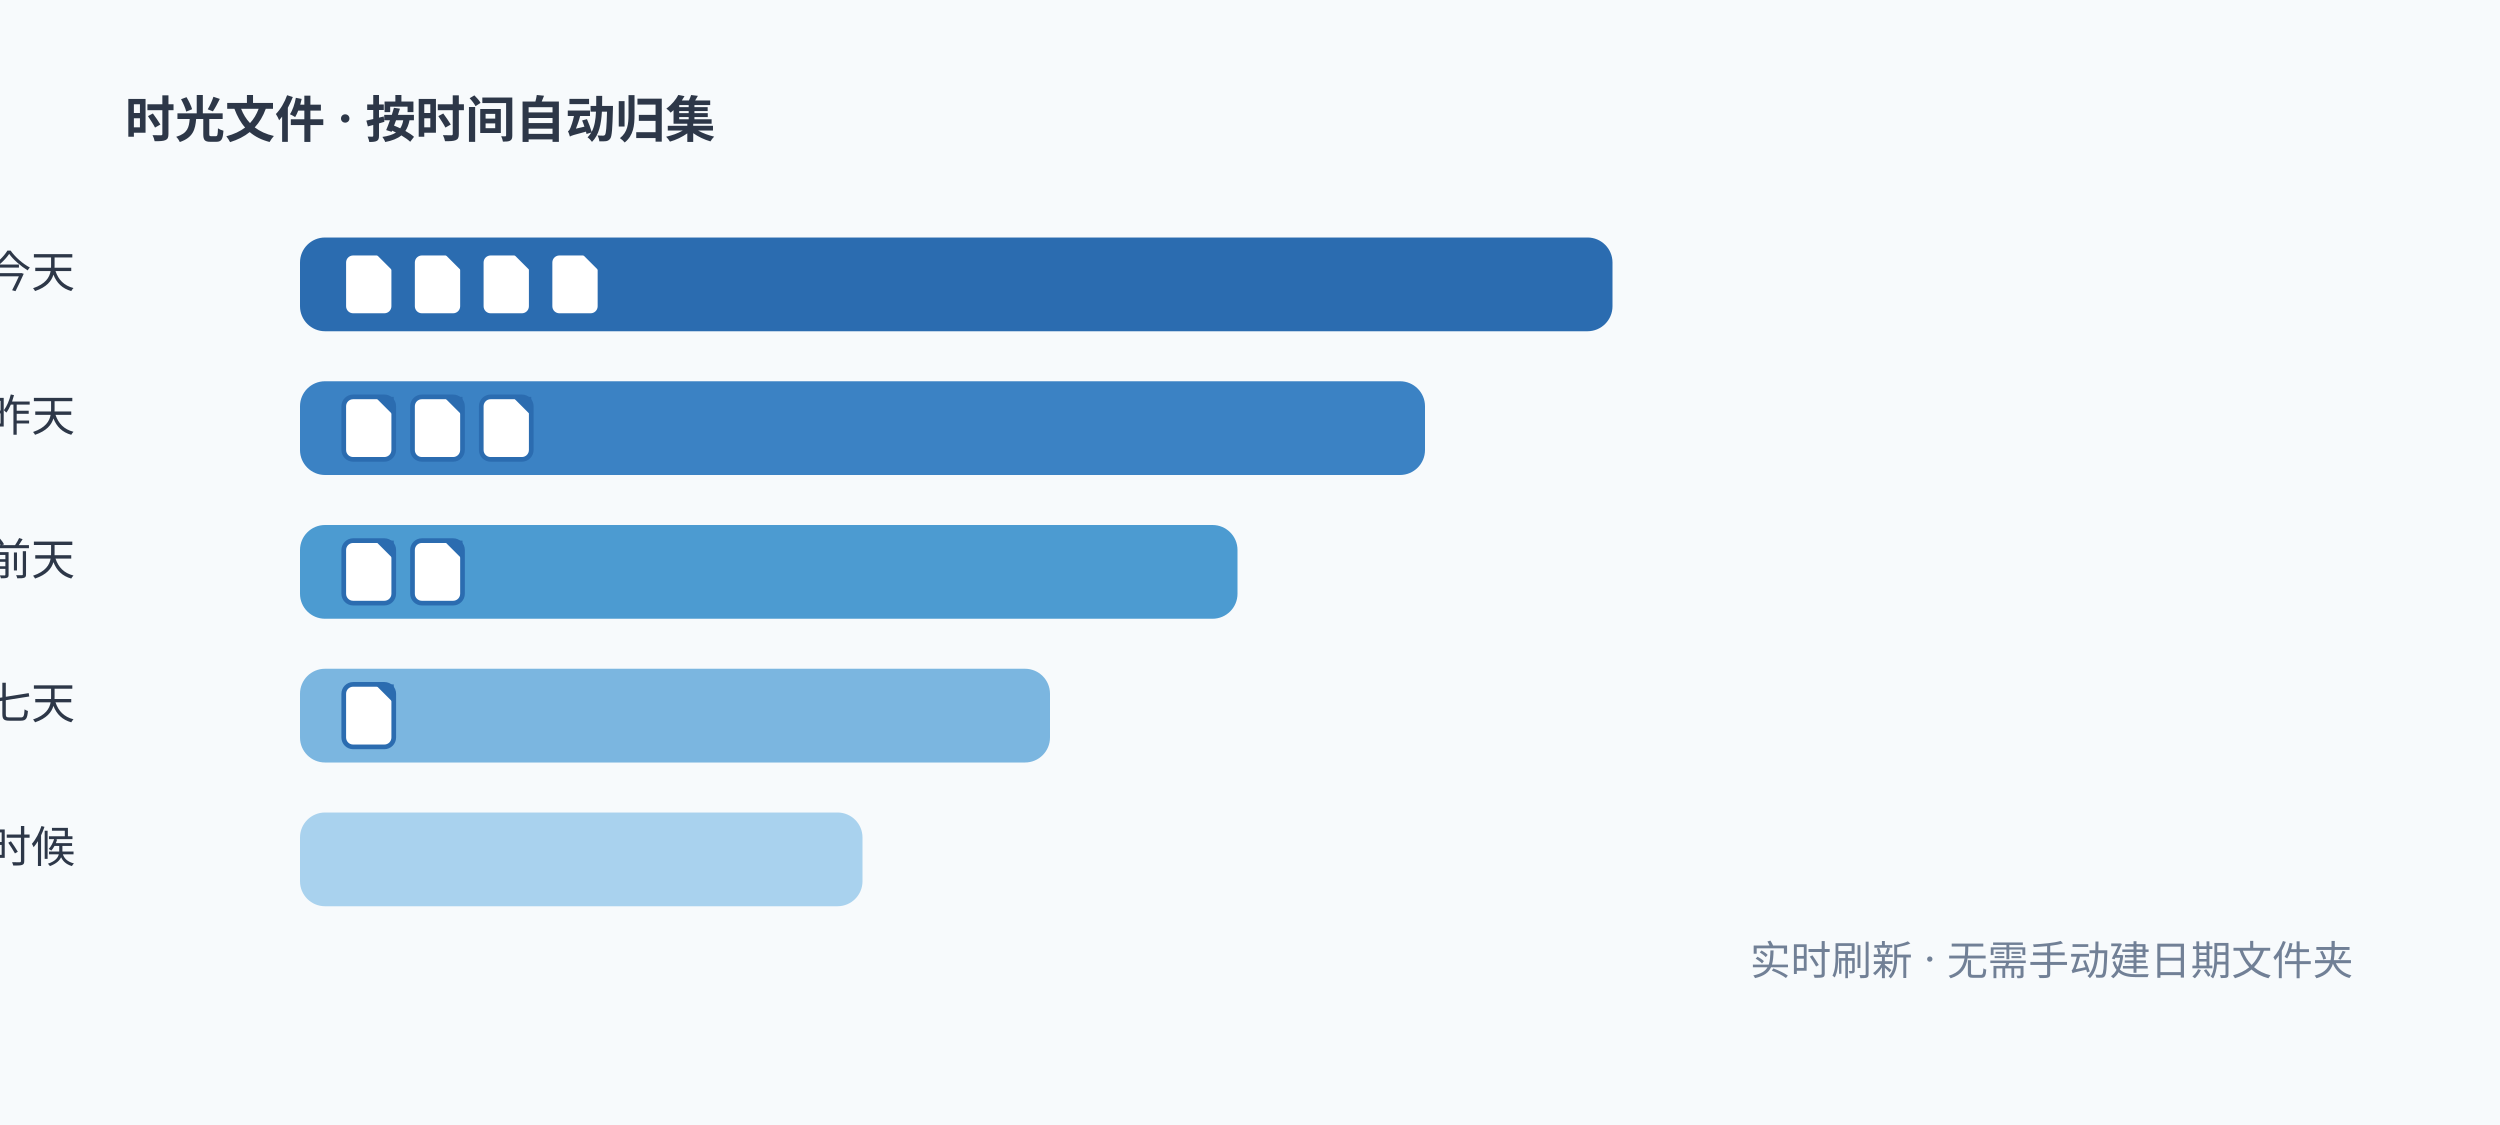
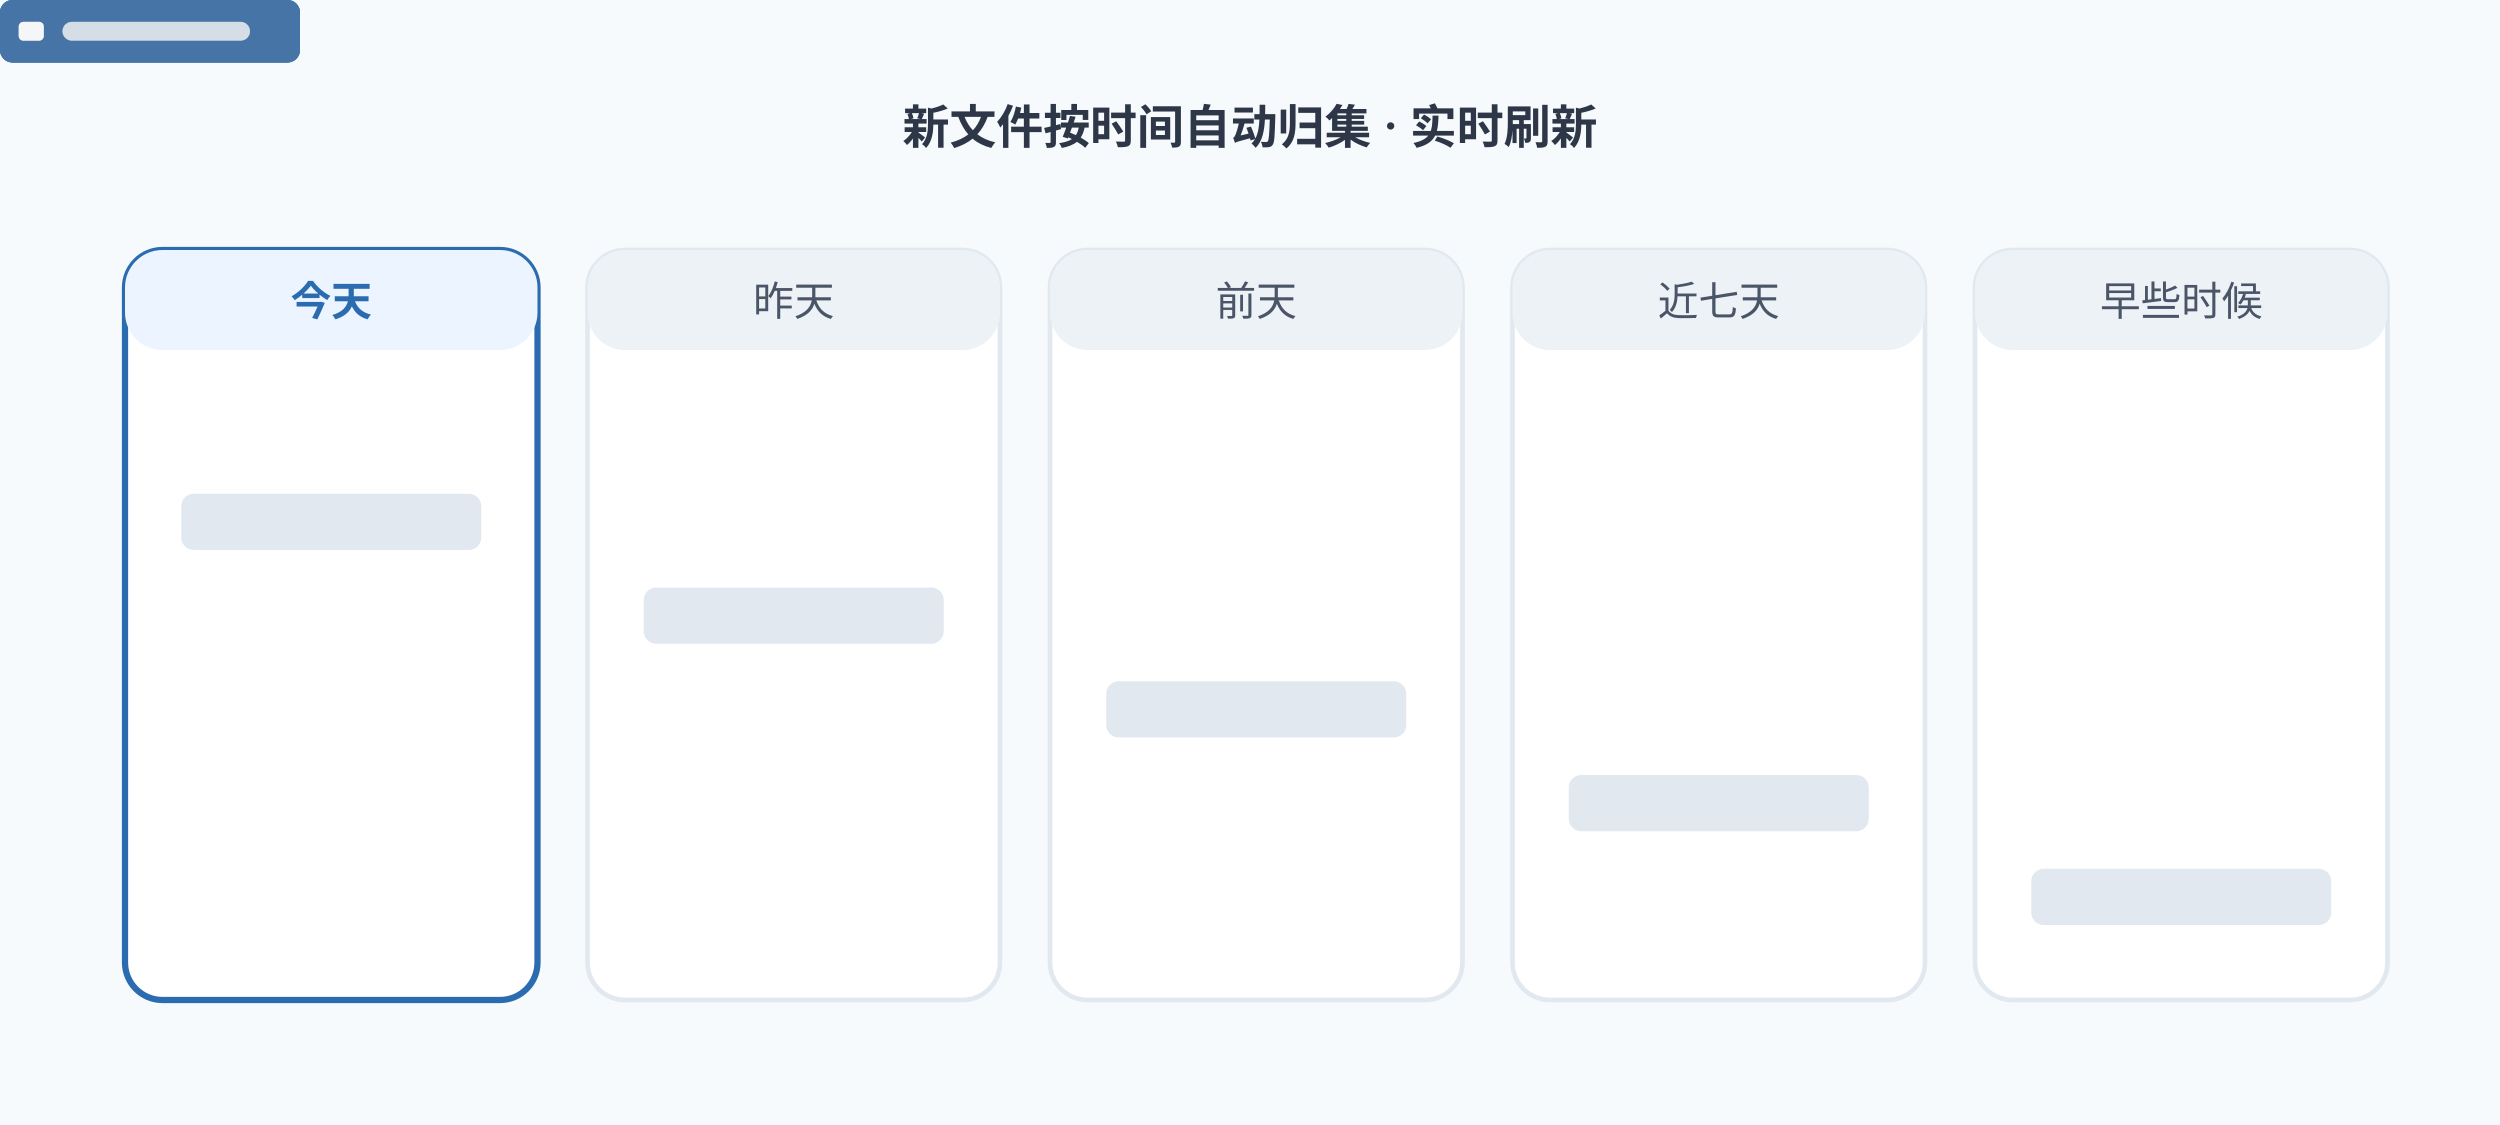
<svg xmlns="http://www.w3.org/2000/svg" viewBox="0 0 800 360" font-family="-apple-system,Segoe UI,Microsoft YaHei,sans-serif">
-   <defs>
-     <g id="fic">
-       <rect x="0" y="0" width="16" height="20" rx="3" fill="#fff" stroke="#2b6cb0" stroke-width="1.5" />
-       <path d="M10 0 h6 a0 0 0 0 1 0 0 v6 l-6 -6 z" fill="#2b6cb0" />
+   <rect width="800" height="360" fill="#f7fafc" />
+   <g font-size="13" text-anchor="middle" fill="#4a5568">
+     <g>
+       <rect x="40" y="80" width="132" height="240" rx="12" fill="#ffffff" stroke="#2b6cb0" stroke-width="2" />
+       <rect x="40" y="80" width="132" height="32" rx="12" fill="#ebf4ff" />
+       <text x="106" y="101" fill="#2b6cb0" font-weight="700">今天</text>
    </g>
-   </defs>
-   <rect width="800" height="360" fill="#f7fafc" />
-   <text x="40" y="44" font-size="16" fill="#2d3748" font-weight="700">时光文件 · 按时间自动归集</text>
-   <g transform="translate(0,70)">
-     <text x="24" y="22" font-size="14" fill="#2d3748" text-anchor="end">今天</text>
-     <rect x="96" y="6" width="420" height="30" rx="8" fill="#2b6cb0" />
-     <use href="#fic" x="110" y="11" />
-     <use href="#fic" x="132" y="11" />
-     <use href="#fic" x="154" y="11" />
-     <use href="#fic" x="176" y="11" />
+     <g>
+       <rect x="188" y="80" width="132" height="240" rx="12" fill="#ffffff" stroke="#e2e8f0" stroke-width="1.5" />
+       <rect x="188" y="80" width="132" height="32" rx="12" fill="#edf2f7" />
+       <text x="254" y="101">昨天</text>
+     </g>
+     <g>
+       <rect x="336" y="80" width="132" height="240" rx="12" fill="#ffffff" stroke="#e2e8f0" stroke-width="1.5" />
+       <rect x="336" y="80" width="132" height="32" rx="12" fill="#edf2f7" />
+       <text x="402" y="101">前天</text>
+     </g>
+     <g>
+       <rect x="484" y="80" width="132" height="240" rx="12" fill="#ffffff" stroke="#e2e8f0" stroke-width="1.5" />
+       <rect x="484" y="80" width="132" height="32" rx="12" fill="#edf2f7" />
+       <text x="550" y="101">近七天</text>
+     </g>
+     <g>
+       <rect x="632" y="80" width="132" height="240" rx="12" fill="#ffffff" stroke="#e2e8f0" stroke-width="1.5" />
+       <rect x="632" y="80" width="132" height="32" rx="12" fill="#edf2f7" />
+       <text x="698" y="101">早些时候</text>
+     </g>
  </g>
-   <g transform="translate(0,116)">
-     <text x="24" y="22" font-size="14" fill="#2d3748" text-anchor="end">昨天</text>
-     <rect x="96" y="6" width="360" height="30" rx="8" fill="#3b82c4" />
-     <use href="#fic" x="110" y="11" />
-     <use href="#fic" x="132" y="11" />
-     <use href="#fic" x="154" y="11" />
+   <g>
+     <g>
+       <rect width="96" height="20" rx="4" fill="#2b6cb0" opacity="0.9" />
+       <rect x="6" y="7" width="8" height="6" rx="1.5" fill="#fff" opacity="0.85" />
+       <rect x="20" y="7" width="60" height="6" rx="3" fill="#fff" opacity="0.55" />
+       <animateTransform attributeName="transform" type="translate" values="58,-30; 58,128; 58,128" keyTimes="0; 0.22; 1" dur="5s" repeatCount="indefinite" />
+       <animate attributeName="opacity" values="0;0.95;0.95;0.95" keyTimes="0;0.22;0.9;1" dur="5s" repeatCount="indefinite" />
+     </g>
+     <g>
+       <rect width="96" height="20" rx="4" fill="#2b6cb0" opacity="0.75" />
+       <rect x="6" y="7" width="8" height="6" rx="1.5" fill="#fff" opacity="0.85" />
+       <rect x="20" y="7" width="60" height="6" rx="3" fill="#fff" opacity="0.55" />
+       <animateTransform attributeName="transform" type="translate" values="206,-30; 206,158; 206,158" keyTimes="0; 0.38; 1" dur="5s" repeatCount="indefinite" />
+       <animate attributeName="opacity" values="0;0.8;0.8;0.8" keyTimes="0;0.38;0.9;1" dur="5s" repeatCount="indefinite" />
+     </g>
+     <g>
+       <rect width="96" height="20" rx="4" fill="#2b6cb0" opacity="0.6" />
+       <rect x="6" y="7" width="8" height="6" rx="1.5" fill="#fff" opacity="0.85" />
+       <rect x="20" y="7" width="60" height="6" rx="3" fill="#fff" opacity="0.55" />
+       <animateTransform attributeName="transform" type="translate" values="354,-30; 354,188; 354,188" keyTimes="0; 0.54; 1" dur="5s" repeatCount="indefinite" />
+       <animate attributeName="opacity" values="0;0.65;0.65;0.65" keyTimes="0;0.54;0.9;1" dur="5s" repeatCount="indefinite" />
+     </g>
+     <g>
+       <rect width="96" height="20" rx="4" fill="#2b6cb0" opacity="0.45" />
+       <rect x="6" y="7" width="8" height="6" rx="1.5" fill="#fff" opacity="0.85" />
+       <rect x="20" y="7" width="60" height="6" rx="3" fill="#fff" opacity="0.55" />
+       <animateTransform attributeName="transform" type="translate" values="502,-30; 502,218; 502,218" keyTimes="0; 0.7; 1" dur="5s" repeatCount="indefinite" />
+       <animate attributeName="opacity" values="0;0.5;0.5;0.5" keyTimes="0;0.7;0.9;1" dur="5s" repeatCount="indefinite" />
+     </g>
+     <g>
+       <rect width="96" height="20" rx="4" fill="#718096" opacity="0.4" />
+       <rect x="6" y="7" width="8" height="6" rx="1.5" fill="#fff" opacity="0.85" />
+       <rect x="20" y="7" width="60" height="6" rx="3" fill="#fff" opacity="0.55" />
+       <animateTransform attributeName="transform" type="translate" values="650,-30; 650,248; 650,248" keyTimes="0; 0.86; 1" dur="5s" repeatCount="indefinite" />
+       <animate attributeName="opacity" values="0;0.45;0.45;0.45" keyTimes="0;0.86;0.9;1" dur="5s" repeatCount="indefinite" />
+     </g>
  </g>
-   <g transform="translate(0,162)">
-     <text x="24" y="22" font-size="14" fill="#2d3748" text-anchor="end">前天</text>
-     <rect x="96" y="6" width="300" height="30" rx="8" fill="#4c9bd1" />
-     <use href="#fic" x="110" y="11" />
-     <use href="#fic" x="132" y="11" />
+   <g fill="#e2e8f0">
+     <rect x="58" y="158" width="96" height="18" rx="4" />
+     <rect x="206" y="188" width="96" height="18" rx="4" />
+     <rect x="354" y="218" width="96" height="18" rx="4" />
+     <rect x="502" y="248" width="96" height="18" rx="4" />
+     <rect x="650" y="278" width="96" height="18" rx="4" />
  </g>
-   <g transform="translate(0,208)">
-     <text x="24" y="22" font-size="14" fill="#2d3748" text-anchor="end">近七天</text>
-     <rect x="96" y="6" width="240" height="30" rx="8" fill="#7bb6e0" />
-     <use href="#fic" x="110" y="11" />
-   </g>
-   <g transform="translate(0,254)">
-     <text x="24" y="22" font-size="14" fill="#2d3748" text-anchor="end">早些时候</text>
-     <rect x="96" y="6" width="180" height="30" rx="8" fill="#a9d2ee" />
-   </g>
-   <text x="560" y="312" font-size="13" fill="#718096">实时刷新 · 无需手动建日期文件夹</text>
+   <text x="400" y="46" font-size="15" fill="#2d3748" text-anchor="middle" font-weight="600">新文件按时间自动归集 · 实时刷新</text>
</svg>
